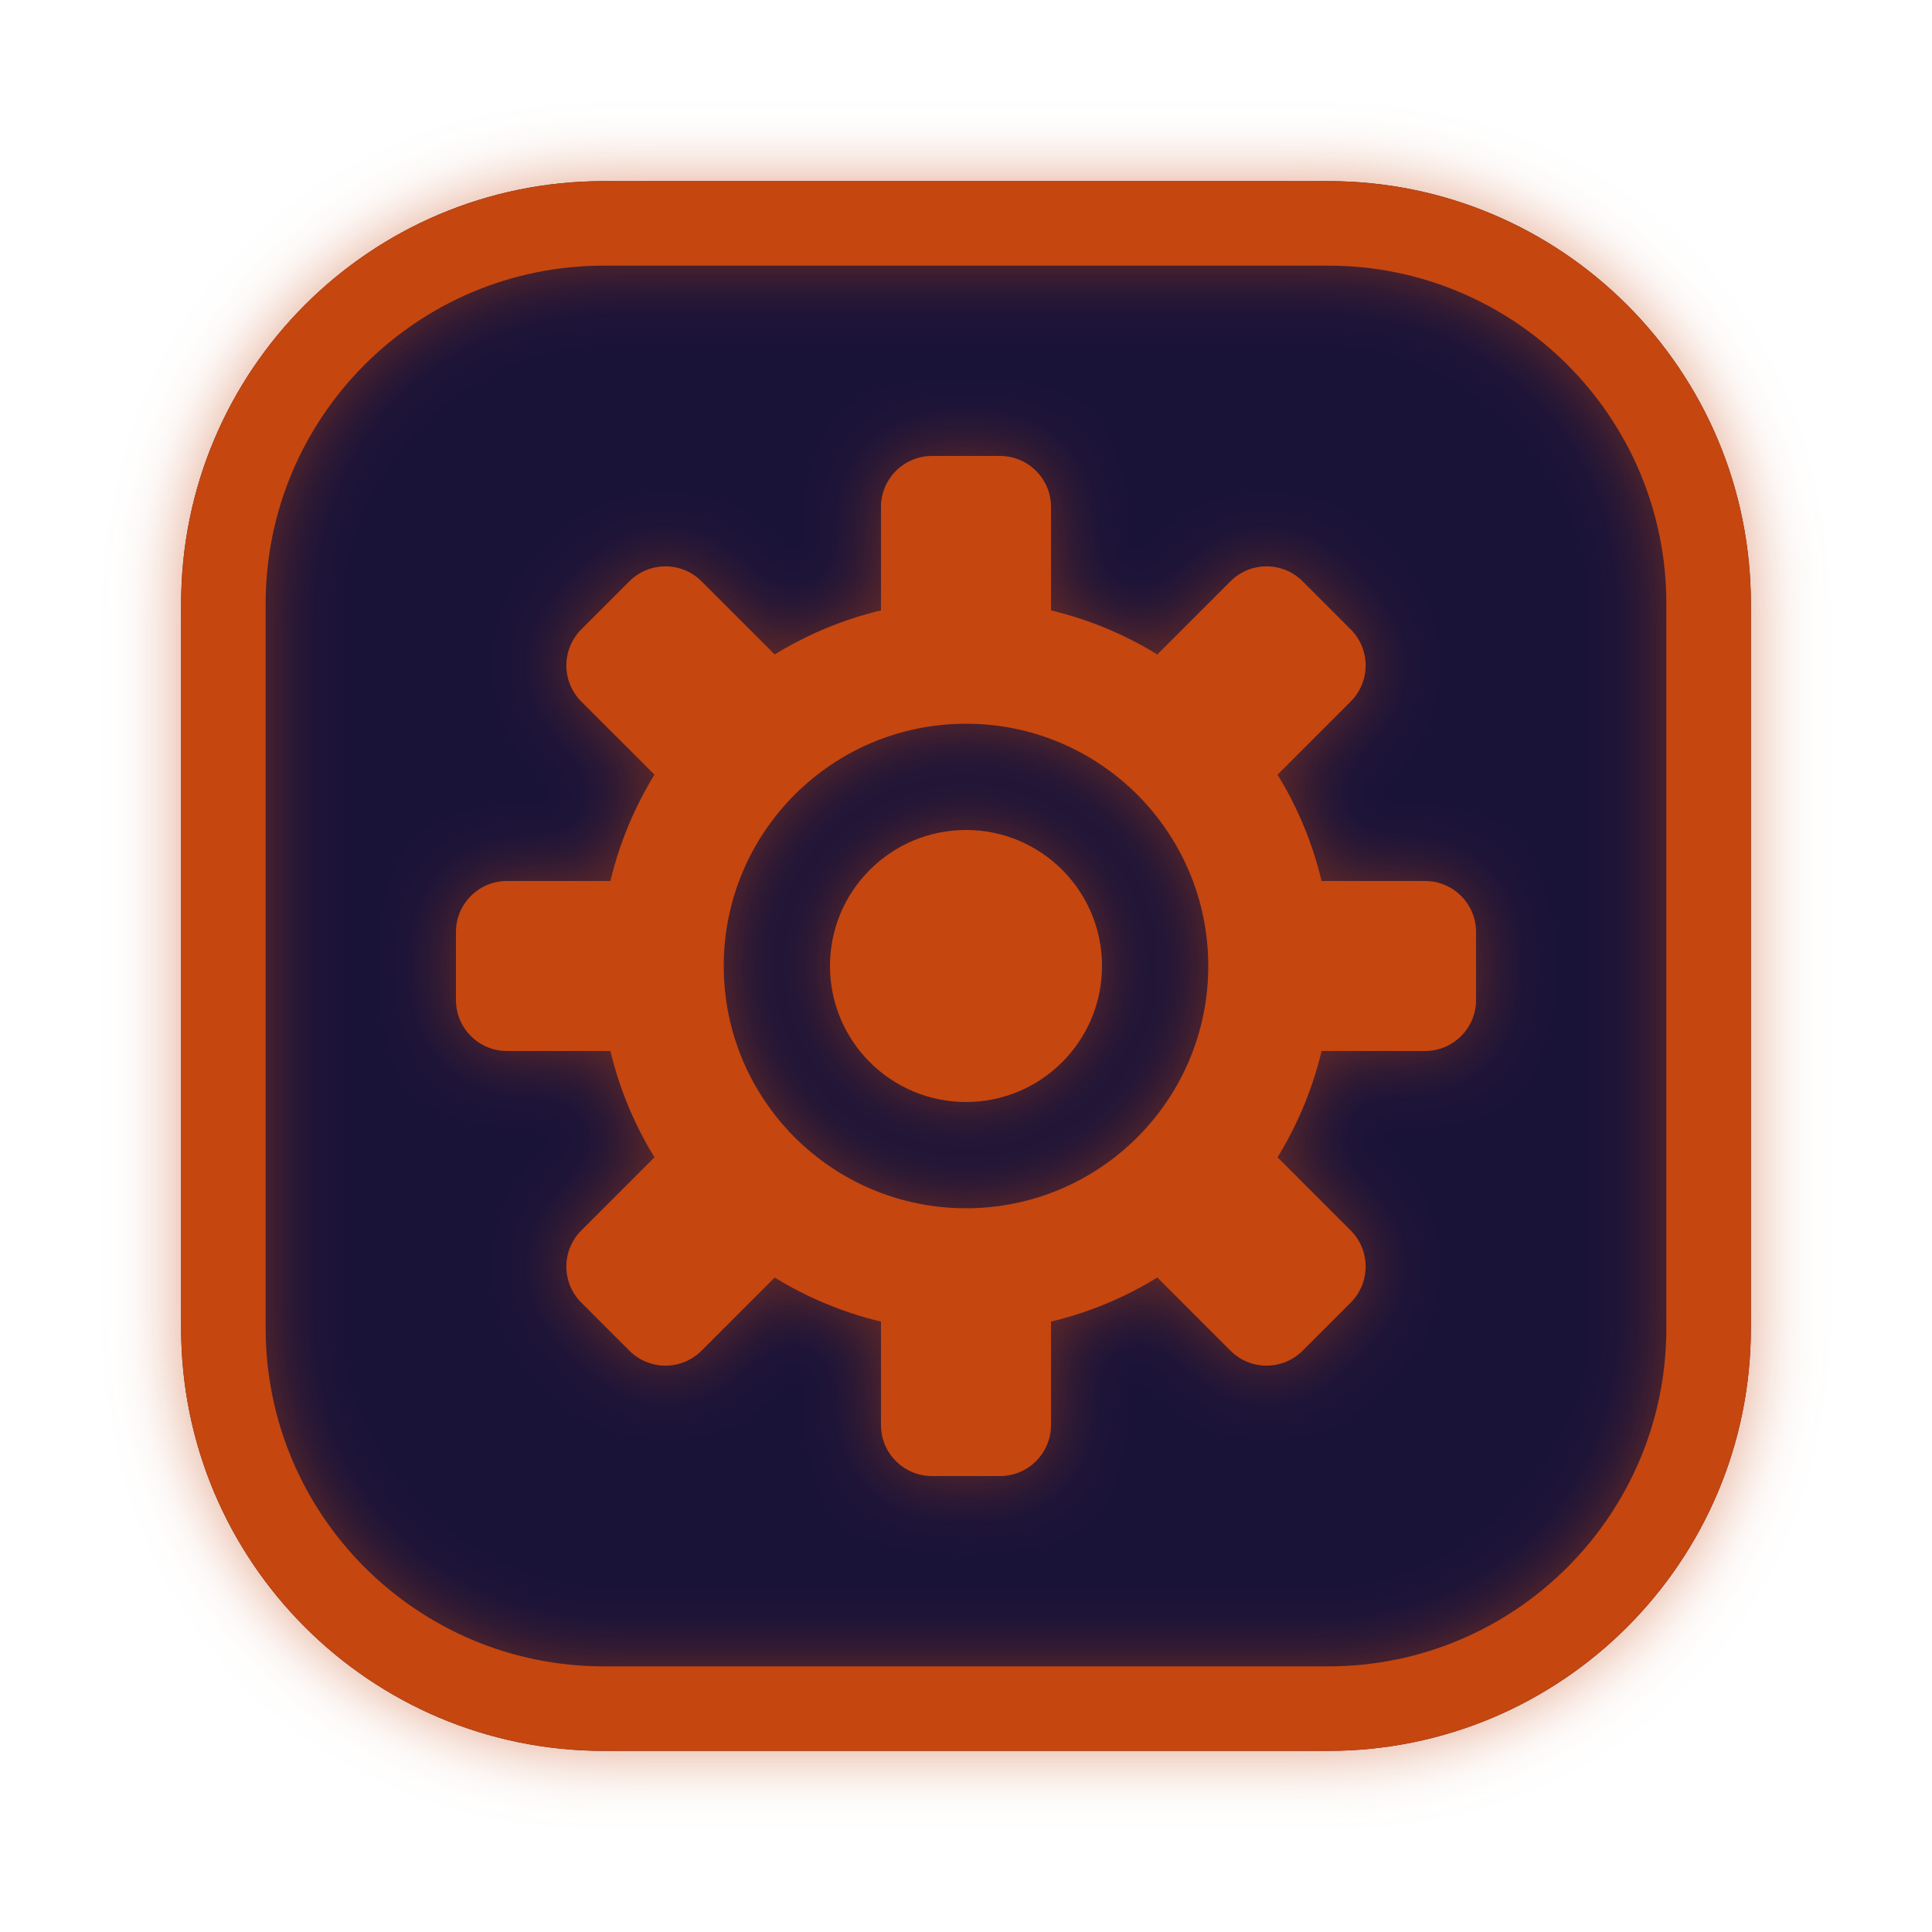
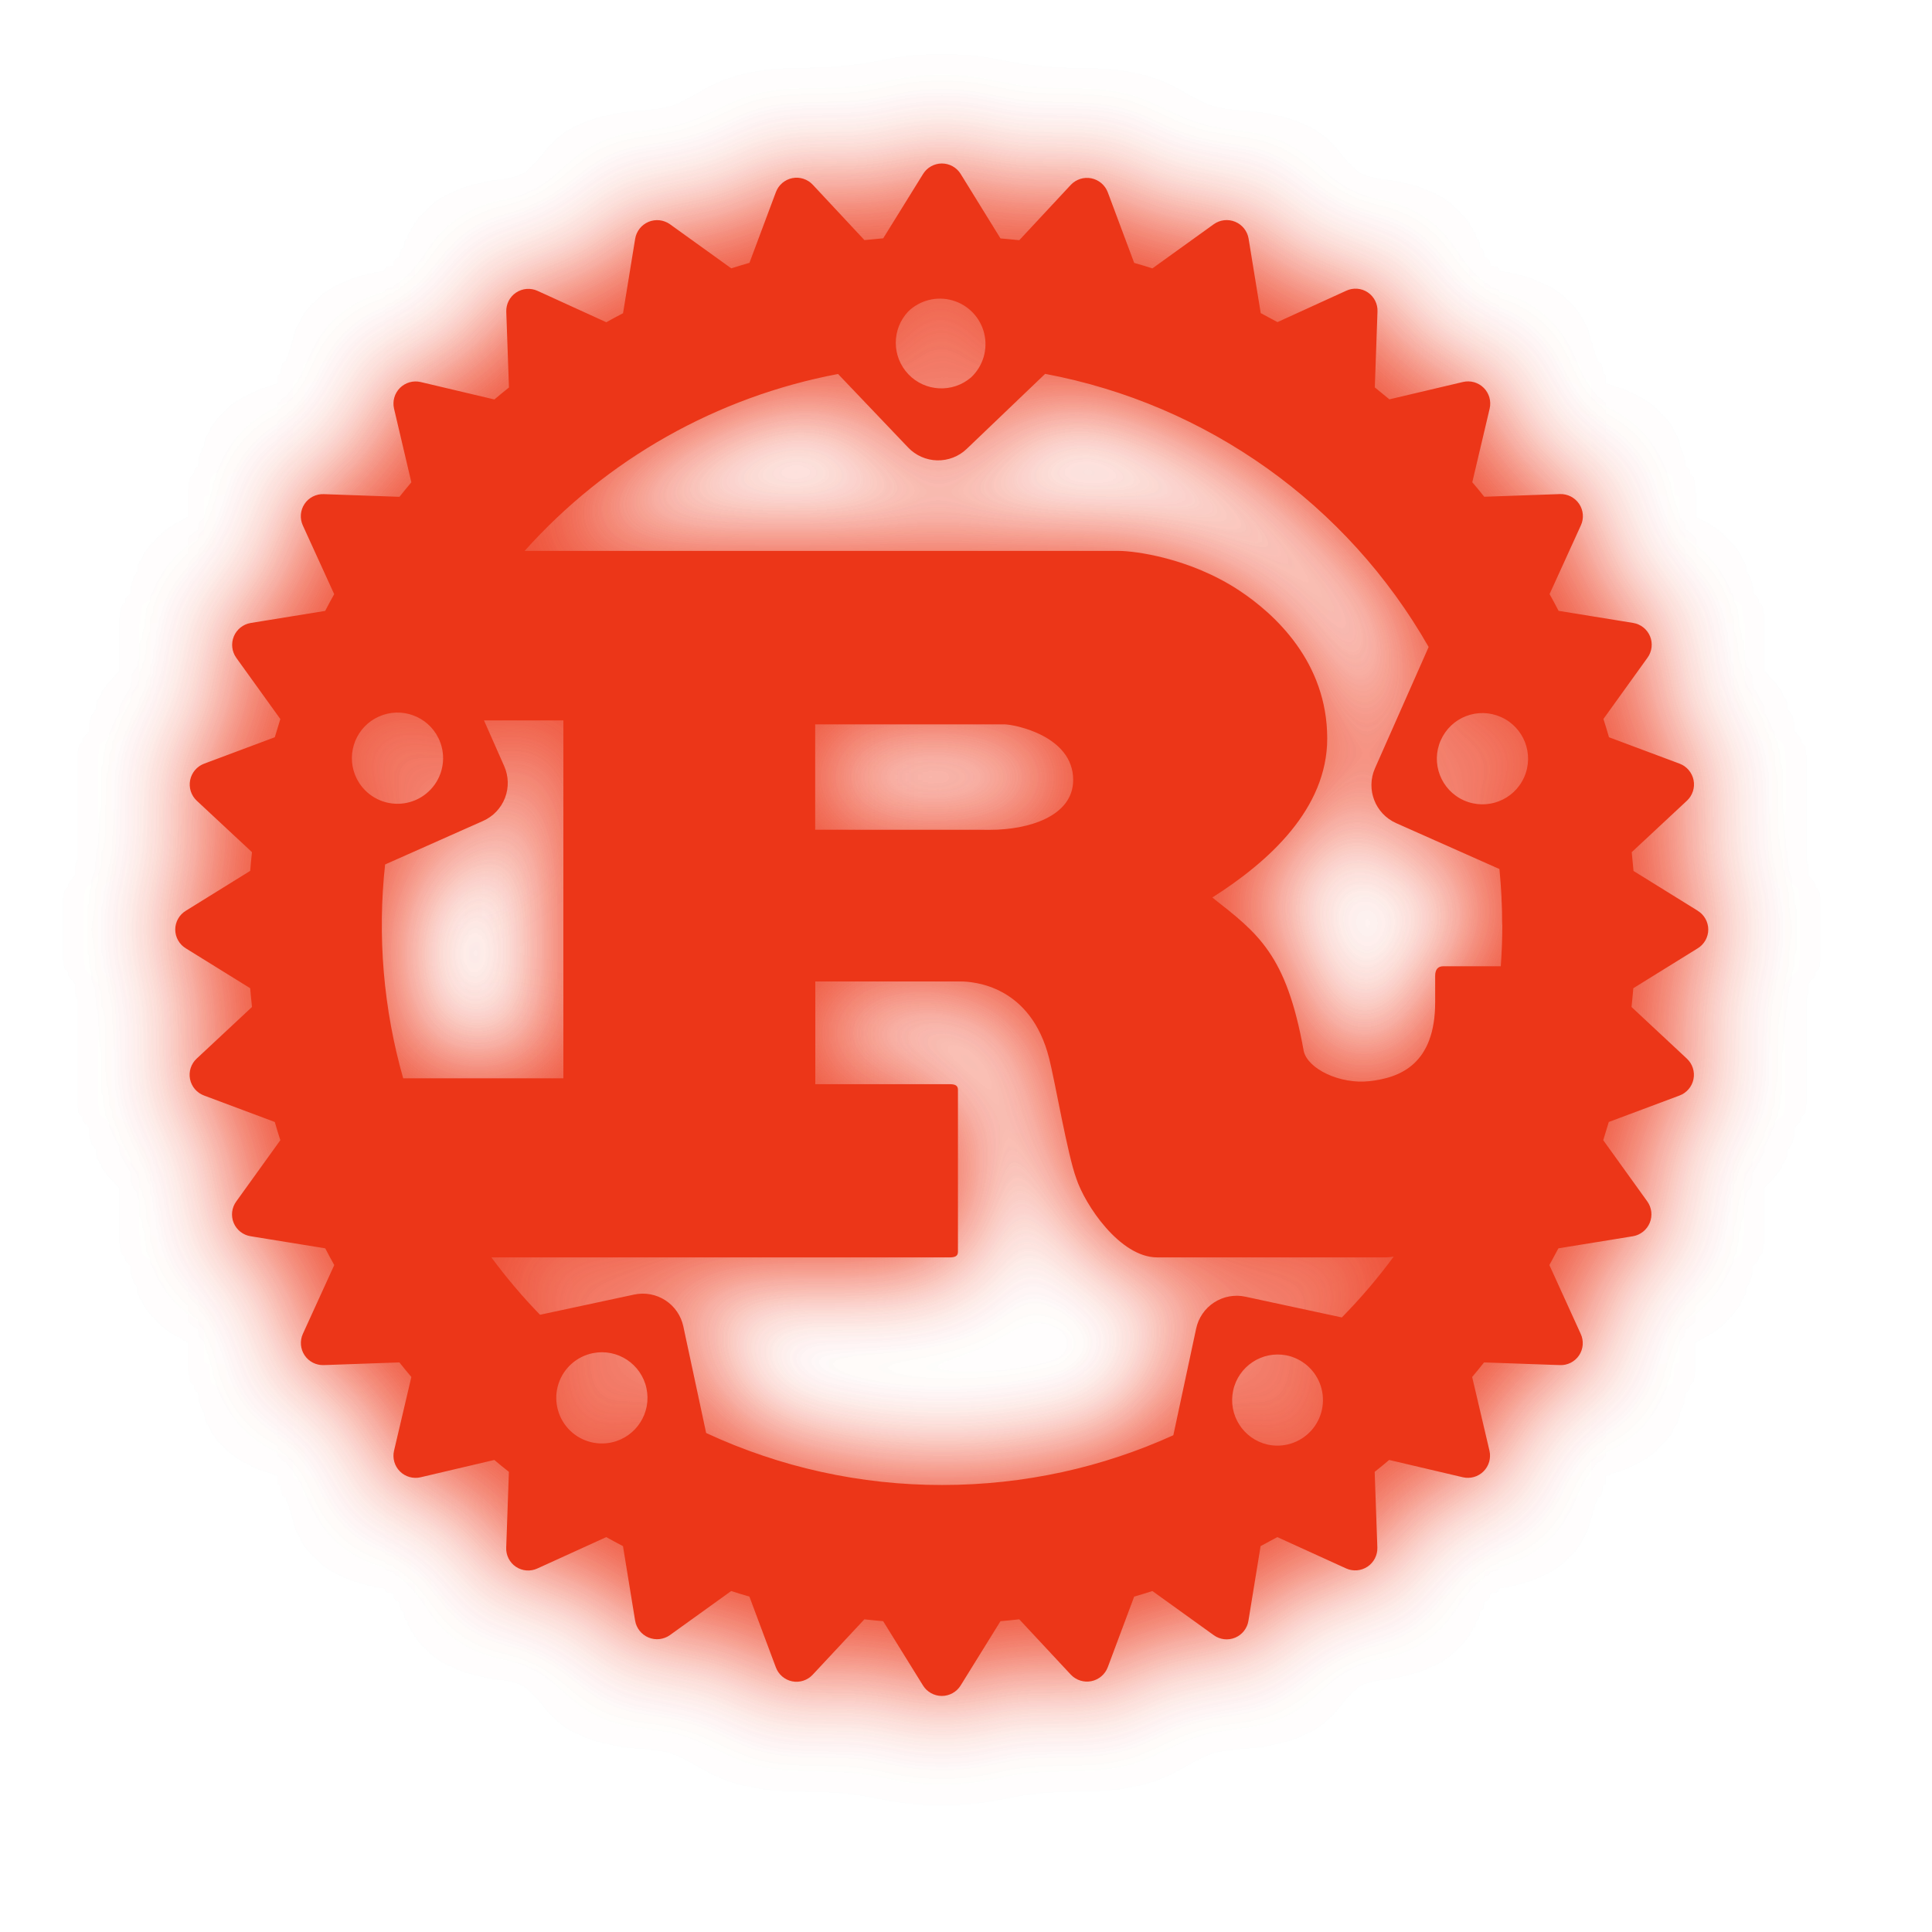
<svg xmlns="http://www.w3.org/2000/svg" viewBox="0 0 32 32">
  <defs>
-     <filter id="glow" x="-25%" y="-25%" width="150%" height="150%" color-interpolation-filters="sRGB">
-       <feGaussianBlur stdDeviation="0.55" result="b" />
-       <feComponentTransfer in="b" result="soft">
-         <feFuncA type="linear" slope="0.5" />
+     <filter id="gl" x="-30%" y="-30%" width="160%" height="160%" color-interpolation-filters="sRGB">
+       <feGaussianBlur stdDeviation="0.85" result="b" />
+       <feComponentTransfer in="b" result="s">
+         <feFuncA type="linear" slope="0.7" />
      </feComponentTransfer>
      <feMerge>
-         <feMergeNode in="soft" />
+         <feMergeNode in="s" />
+         <feMergeNode in="s" />
        <feMergeNode in="SourceGraphic" />
      </feMerge>
    </filter>
  </defs>
-   <rect x="3" y="3" width="26" height="26" rx="7" fill="#1A1338" />
-   <g filter="url(#glow)">
-     <rect x="3.7" y="3.7" width="24.6" height="24.6" rx="6.3" fill="none" stroke="#C5460F" stroke-width="1.4" />
-     <g transform="translate(16 16) scale(0.88) translate(-16 -16)">
-       <g transform="translate(16 16) scale(0.8)">
-         <g transform="rotate(0)">
-           <rect x="-2" y="-12" width="4" height="5.5" rx="1.2" fill="#C5460F" />
-         </g>
-         <g transform="rotate(45)">
-           <rect x="-2" y="-12" width="4" height="5.5" rx="1.2" fill="#C5460F" />
-         </g>
-         <g transform="rotate(90)">
-           <rect x="-2" y="-12" width="4" height="5.5" rx="1.2" fill="#C5460F" />
-         </g>
-         <g transform="rotate(135)">
-           <rect x="-2" y="-12" width="4" height="5.5" rx="1.2" fill="#C5460F" />
-         </g>
-         <g transform="rotate(180)">
-           <rect x="-2" y="-12" width="4" height="5.5" rx="1.2" fill="#C5460F" />
-         </g>
-         <g transform="rotate(225)">
-           <rect x="-2" y="-12" width="4" height="5.5" rx="1.2" fill="#C5460F" />
-         </g>
-         <g transform="rotate(270)">
-           <rect x="-2" y="-12" width="4" height="5.5" rx="1.2" fill="#C5460F" />
-         </g>
-         <g transform="rotate(315)">
-           <rect x="-2" y="-12" width="4" height="5.5" rx="1.2" fill="#C5460F" />
-         </g>
-         <path d="M-8.6 0a8.6 8.6 0 1 0 17.2 0a8.6 8.6 0 1 0 -17.2 0ZM-5.7 0a5.7 5.7 0 1 0 11.4 0a5.7 5.7 0 1 0 -11.4 0Z" fill="#C5460F" fill-rule="evenodd" />
-         <circle cx="0" cy="0" r="3.2" fill="#C5460F" />
+   <g filter="url(#gl)">
+     <g transform="translate(15.6 15.4) scale(1.058)">
+       <g transform="translate(-12 -12) scale(1)">
+         <path d="M23.835 11.703l-1.007-.624a13.727 13.727 0 00-.028-.294l.866-.807a.348.348 0 00-.115-.578l-1.107-.414a8.496 8.496 0 00-.087-.286l.69-.959a.346.346 0 00-.226-.545l-1.166-.189a9.357 9.357 0 00-.141-.262l.49-1.076a.344.344 0 00-.027-.336.349.349 0 00-.301-.154l-1.185.042a6.744 6.744 0 00-.187-.227l.272-1.153a.347.347 0 00-.417-.417l-1.153.272a14.018 14.018 0 00-.228-.187l.042-1.185a.344.344 0 00-.49-.328l-1.076.491c-.087-.048-.174-.095-.262-.141l-.19-1.167A.348.348 0 0016.256.955l-.96.691a8.487 8.487 0 00-.285-.086l-.414-1.107a.348.348 0 00-.578-.115l-.807.867a9.294 9.294 0 00-.294-.028L12.295.168a.346.346 0 00-.589 0l-.624 1.007a13.738 13.738 0 00-.294.028L9.98.337a.346.346 0 00-.578.115l-.414 1.107c-.096.027-.19.057-.285.086L7.744.955a.348.348 0 00-.545.226L7.009 2.348a9.357 9.357 0 00-.262.141l-1.076-.491a.346.346 0 00-.49.328l.042 1.185a7.983 7.983 0 00-.228.187L3.841 3.425a.347.347 0 00-.417.417l.271 1.153c-.063.075-.126.151-.186.227l-1.185-.042a.346.346 0 00-.328.49l.491 1.076a9.167 9.167 0 00-.141.262l-1.166.189a.348.348 0 00-.226.545l.69.959a13.303 13.303 0 00-.087.285l-1.107.414a.348.348 0 00-.116.578l.866.807a9.294 9.294 0 00-.028.293l-1.007.624a.344.344 0 000 .589l1.007.624c.008.098.018.196.028.294l-.866.808a.346.346 0 00.116.578l1.107.414c.027.096.057.191.087.285l-.69.959a.345.345 0 00.227.545l1.166.189c.046.088.092.175.141.262l-.491 1.076a.346.346 0 00.328.49l1.183-.042c.062.077.123.153.187.228l-.271 1.154a.346.346 0 00.417.416l1.153-.271c.075.064.151.126.228.186l-.042 1.185a.344.344 0 00.49.327l1.076-.49c.087.049.174.095.262.141l.19 1.166a.348.348 0 00.545.227l.959-.69a9.299 9.299 0 00.285.087l.414 1.107a.345.345 0 00.578.115l.808-.866c.097.011.195.02.294.029l.624 1.007a.347.347 0 00.589 0l.624-1.007c.098-.009.196-.018.294-.029l.807.866a.348.348 0 00.578-.115l.414-1.107a8.463 8.463 0 00.285-.087l.959.69a.345.345 0 00.545-.227l.19-1.166c.088-.046.175-.093.262-.141l1.076.49a.347.347 0 00.49-.327l-.042-1.185a6.727 6.727 0 00.227-.186l1.153.271a.347.347 0 00.417-.416l-.271-1.154c.063-.075.126-.151.186-.228l1.185.042a.344.344 0 00.328-.49l-.49-1.076c.048-.087.095-.174.141-.262l1.166-.189a.348.348 0 00.226-.545l-.69-.959.087-.285 1.107-.414a.346.346 0 00.115-.578l-.866-.808c.01-.097.02-.195.028-.294l1.007-.624a.344.344 0 000-.589zm-6.741 8.355a.714.714 0 01.299-1.396.714.714 0 11-.3 1.396zm-.342-2.314a.649.649 0 00-.771.5l-.357 1.669c-1.103.501-2.329.779-3.619.779a8.737 8.737 0 01-3.695-.814l-.357-1.668a.648.648 0 00-.771-.499l-1.473.316a8.722 8.722 0 01-.761-.898h7.168c.081 0 .136-.014.136-.088v-2.536c0-.074-.054-.088-.136-.088h-2.097v-1.608h2.268c.206 0 1.107.059 1.394 1.209.09.353.287 1.504.423 1.873.135.413.683 1.238 1.268 1.238h3.572a.749.749 0 00.13-.013 8.787 8.787 0 01-.812.953zM6.837 20.024a.714.714 0 11-.3-1.396.714.714 0 01.3 1.396zM4.118 8.997a.714.714 0 11-1.304.579.714.714 0 011.304-.579zm-.835 1.981l1.535-.682a.65.65 0 00.33-.859l-.316-.715h1.243v5.603H3.567a8.775 8.775 0 01-.283-3.348zm6.734-.544V8.784h2.96c.153 0 1.079.177 1.079.87 0 .575-.711.781-1.295.781zm10.757 1.486c0 .219-.008.436-.024.651h-.9c-.09 0-.127.059-.127.148v.413c0 .973-.549 1.185-1.03 1.238-.458.052-.965-.191-1.028-.472-.27-1.519-.72-1.844-1.431-2.403.882-.56 1.799-1.386 1.799-2.491 0-1.194-.819-1.946-1.377-2.315-.782-.516-1.649-.62-1.883-.62H5.468a8.765 8.765 0 014.907-2.77l1.097 1.151a.648.648 0 00.918.021l1.227-1.174a8.775 8.775 0 016.004 4.276l-.84 1.898a.652.652 0 00.33.859l1.618.719c.028.287.043.577.043.872zm-9.301-9.599a.713.713 0 11.984 1.032.714.714 0 01-.984-1.032zm8.339 6.71a.711.711 0 01.94-.362.714.714 0 11-.941.363z" fill="#EC3618" />
      </g>
    </g>
  </g>
</svg>
